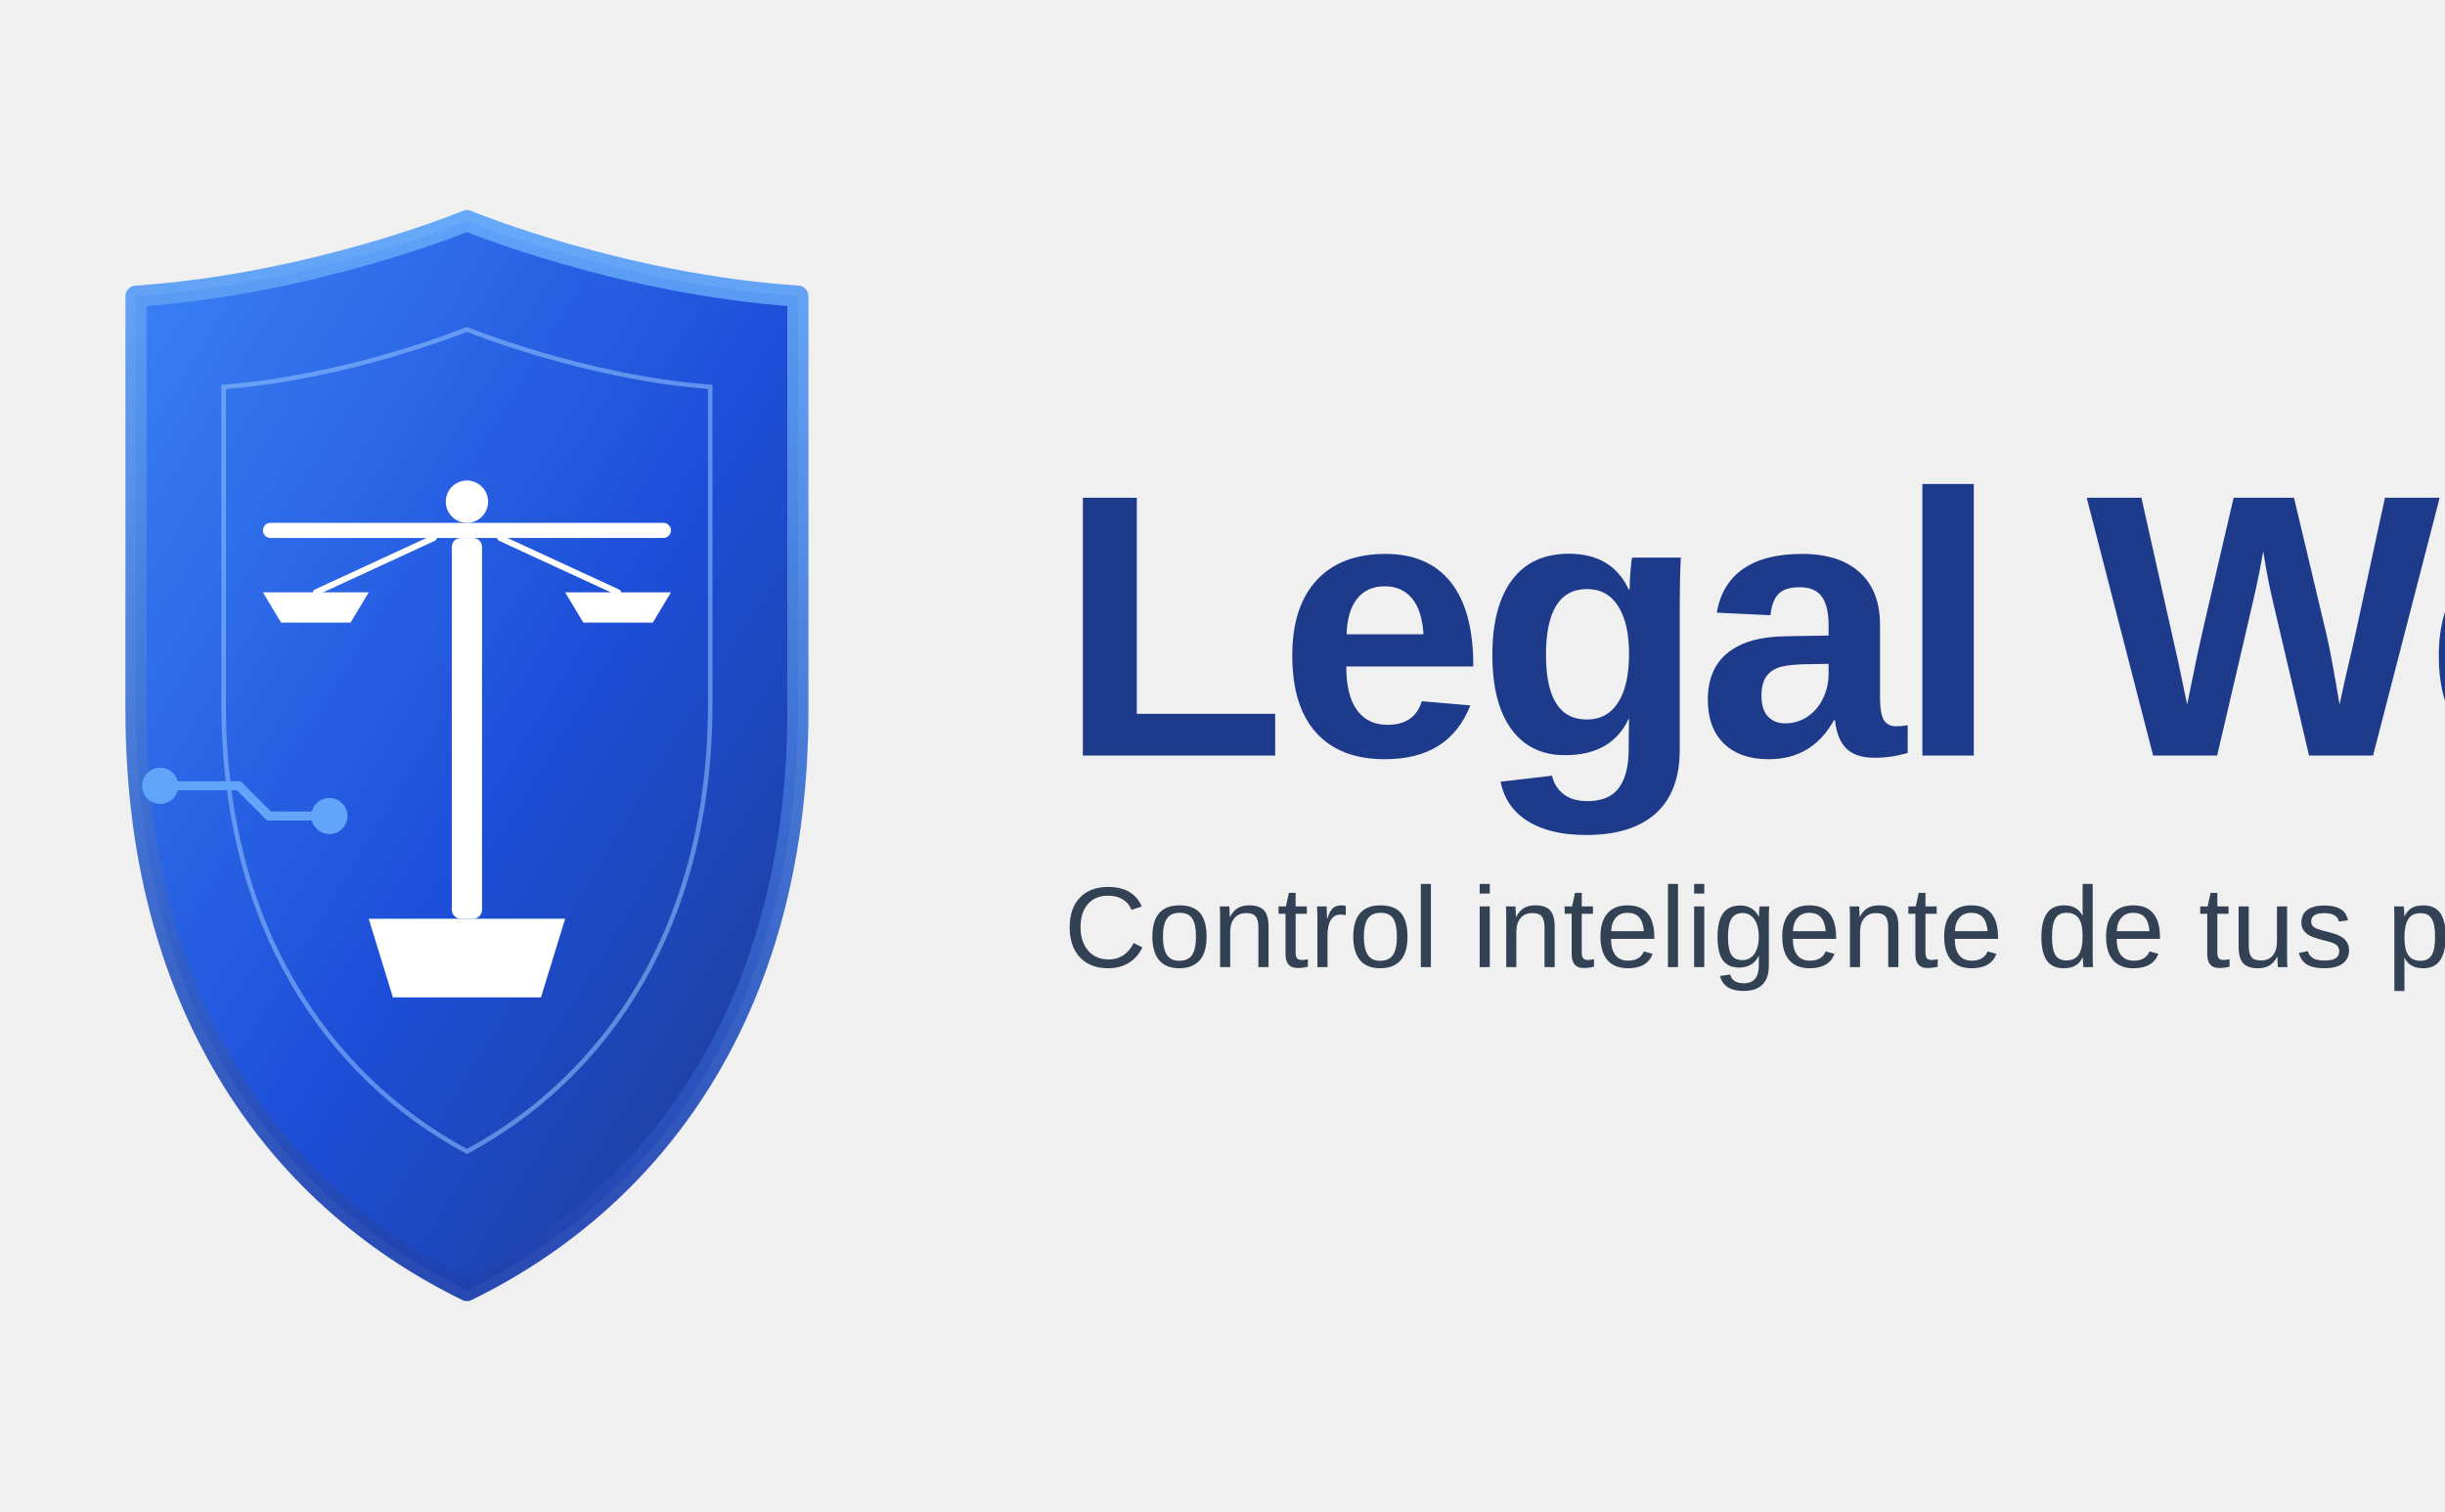
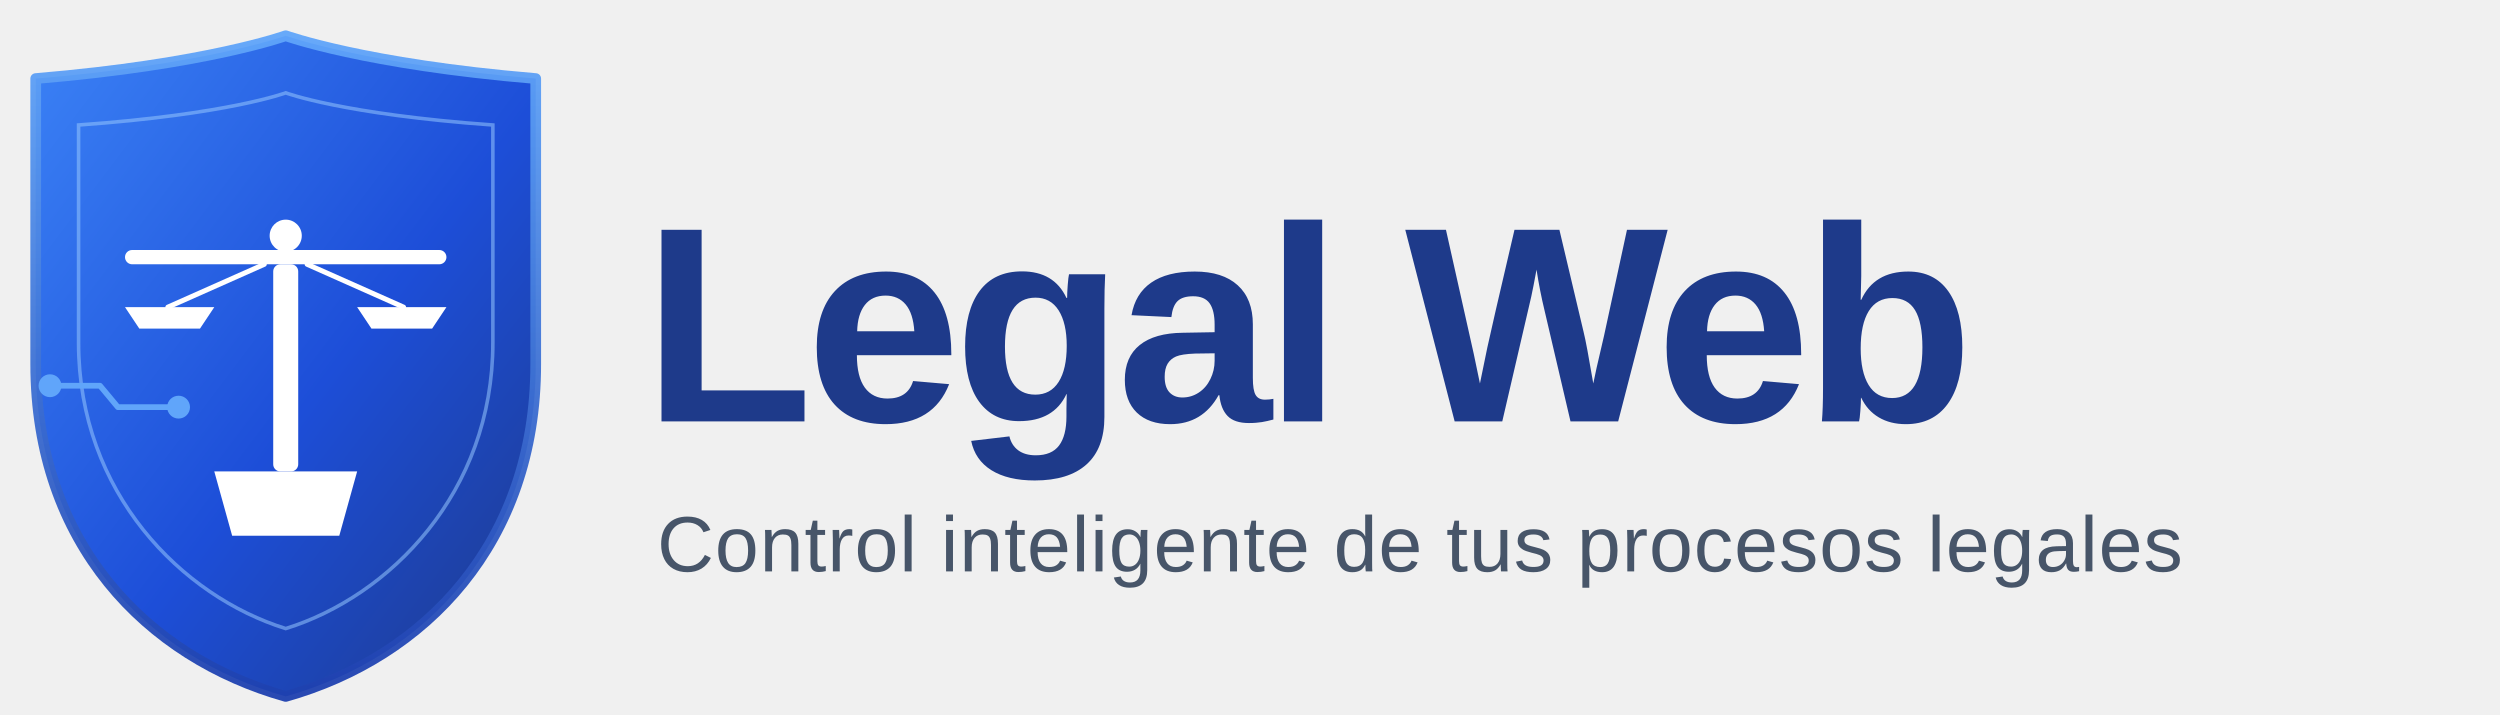
- <svg xmlns="http://www.w3.org/2000/svg" viewBox="0 0 1618 1000" role="img" aria-label="Legal Web">
+ <svg xmlns="http://www.w3.org/2000/svg" viewBox="0 0 700 200" role="img" aria-label="Legal Web">
  <defs>
    <linearGradient id="lwShield" x1="0" y1="0" x2="1" y2="1">
      <stop offset="0%" stop-color="#3B82F6" />
      <stop offset="55%" stop-color="#1D4ED8" />
      <stop offset="100%" stop-color="#1E3A8A" />
    </linearGradient>
    <linearGradient id="lwShieldEdge" x1="0" y1="0" x2="0" y2="1">
      <stop offset="0%" stop-color="#60A5FA" stop-opacity="0.95" />
      <stop offset="100%" stop-color="#1E40AF" stop-opacity="0.95" />
    </linearGradient>
  </defs>
-   <path d="     M 309 146     C 309 146, 410 188, 528 196     L 528 470     C 528 660, 440 790, 309 854     C 178 790, 90 660, 90 470     L 90 196     C 208 188, 309 146, 309 146     Z" fill="url(#lwShield)" stroke="url(#lwShieldEdge)" stroke-width="14" stroke-linejoin="round" />
-   <path d="     M 309 218     C 309 218, 388 250, 470 256     L 470 466     C 470 612, 402 712, 309 762     C 216 712, 148 612, 148 466     L 148 256     C 230 250, 309 218, 309 218     Z" fill="none" stroke="#93C5FD" stroke-width="3" stroke-opacity="0.55" />
-   <path d="M 174 392 L 244 392 L 232 412 L 186 412 Z" fill="#FFFFFF" />
-   <path d="M 374 392 L 444 392 L 432 412 L 386 412 Z" fill="#FFFFFF" />
-   <line x1="209" y1="392" x2="287" y2="356" stroke="#FFFFFF" stroke-width="4" stroke-linecap="round" />
-   <line x1="409" y1="392" x2="331" y2="356" stroke="#FFFFFF" stroke-width="4" stroke-linecap="round" />
-   <rect x="174" y="346" width="270" height="10" rx="5" fill="#FFFFFF" />
-   <circle cx="309" cy="332" r="14" fill="#FFFFFF" />
-   <rect x="299" y="356" width="20" height="252" rx="6" fill="#FFFFFF" />
-   <path d="M 244 608 L 374 608 L 358 660 L 260 660 Z" fill="#FFFFFF" />
-   <g stroke="#60A5FA" stroke-width="6" stroke-linecap="round" stroke-linejoin="round" fill="#60A5FA">
-     <polyline points="106,520 158,520 178,540 218,540" fill="none" />
-     <circle cx="106" cy="520" r="9" />
-     <circle cx="218" cy="540" r="9" />
+   <path d="     M 80 10     C 80 10, 102 18, 150 22     L 150 102     C 150 152, 119 184, 80 195     C 41 184, 10 152, 10 102     L 10 22     C 58 18, 80 10, 80 10     Z" fill="url(#lwShield)" stroke="url(#lwShieldEdge)" stroke-width="3" stroke-linejoin="round" />
+   <path d="     M 80 26     C 80 26, 96 32, 138 35     L 138 96     C 138 138, 109 167, 80 176     C 51 167, 22 138, 22 96     L 22 35     C 64 32, 80 26, 80 26     Z" fill="none" stroke="#93C5FD" stroke-width="1" stroke-opacity="0.55" />
+   <path d="M 35 86 L 60 86 L 56 92 L 39 92 Z" fill="#FFFFFF" />
+   <path d="M 100 86 L 125 86 L 121 92 L 104 92 Z" fill="#FFFFFF" />
+   <line x1="47" y1="86" x2="74" y2="74" stroke="#FFFFFF" stroke-width="1.4" stroke-linecap="round" />
+   <line x1="113" y1="86" x2="86" y2="74" stroke="#FFFFFF" stroke-width="1.4" stroke-linecap="round" />
+   <rect x="35" y="70" width="90" height="4" rx="2" fill="#FFFFFF" />
+   <circle cx="80" cy="66" r="4.5" fill="#FFFFFF" />
+   <rect x="76.5" y="74" width="7" height="58" rx="2" fill="#FFFFFF" />
+   <path d="M 60 132 L 100 132 L 95 150 L 65 150 Z" fill="#FFFFFF" />
+   <g stroke="#60A5FA" stroke-width="1.6" stroke-linecap="round" stroke-linejoin="round" fill="#60A5FA">
+     <polyline points="14,108 28,108 33,114 50,114" fill="none" />
+     <circle cx="14" cy="108" r="2.4" />
+     <circle cx="50" cy="114" r="2.4" />
  </g>
  <g font-family="'Helvetica Neue', Arial, sans-serif" fill="#1E3A8A">
-     <text x="700" y="500" font-size="248" font-weight="800" letter-spacing="-6">Legal Web</text>
-     <text x="704" y="640" font-size="76" font-weight="400" letter-spacing="0.5" fill="#334155">Control inteligente de tus procesos legales</text>
+     <text x="180" y="118" font-size="78" font-weight="800" letter-spacing="-2">Legal Web</text>
+     <text x="184" y="160" font-size="22" font-weight="400" letter-spacing="0.3" fill="#475569">Control inteligente de tus procesos legales</text>
  </g>
</svg>
